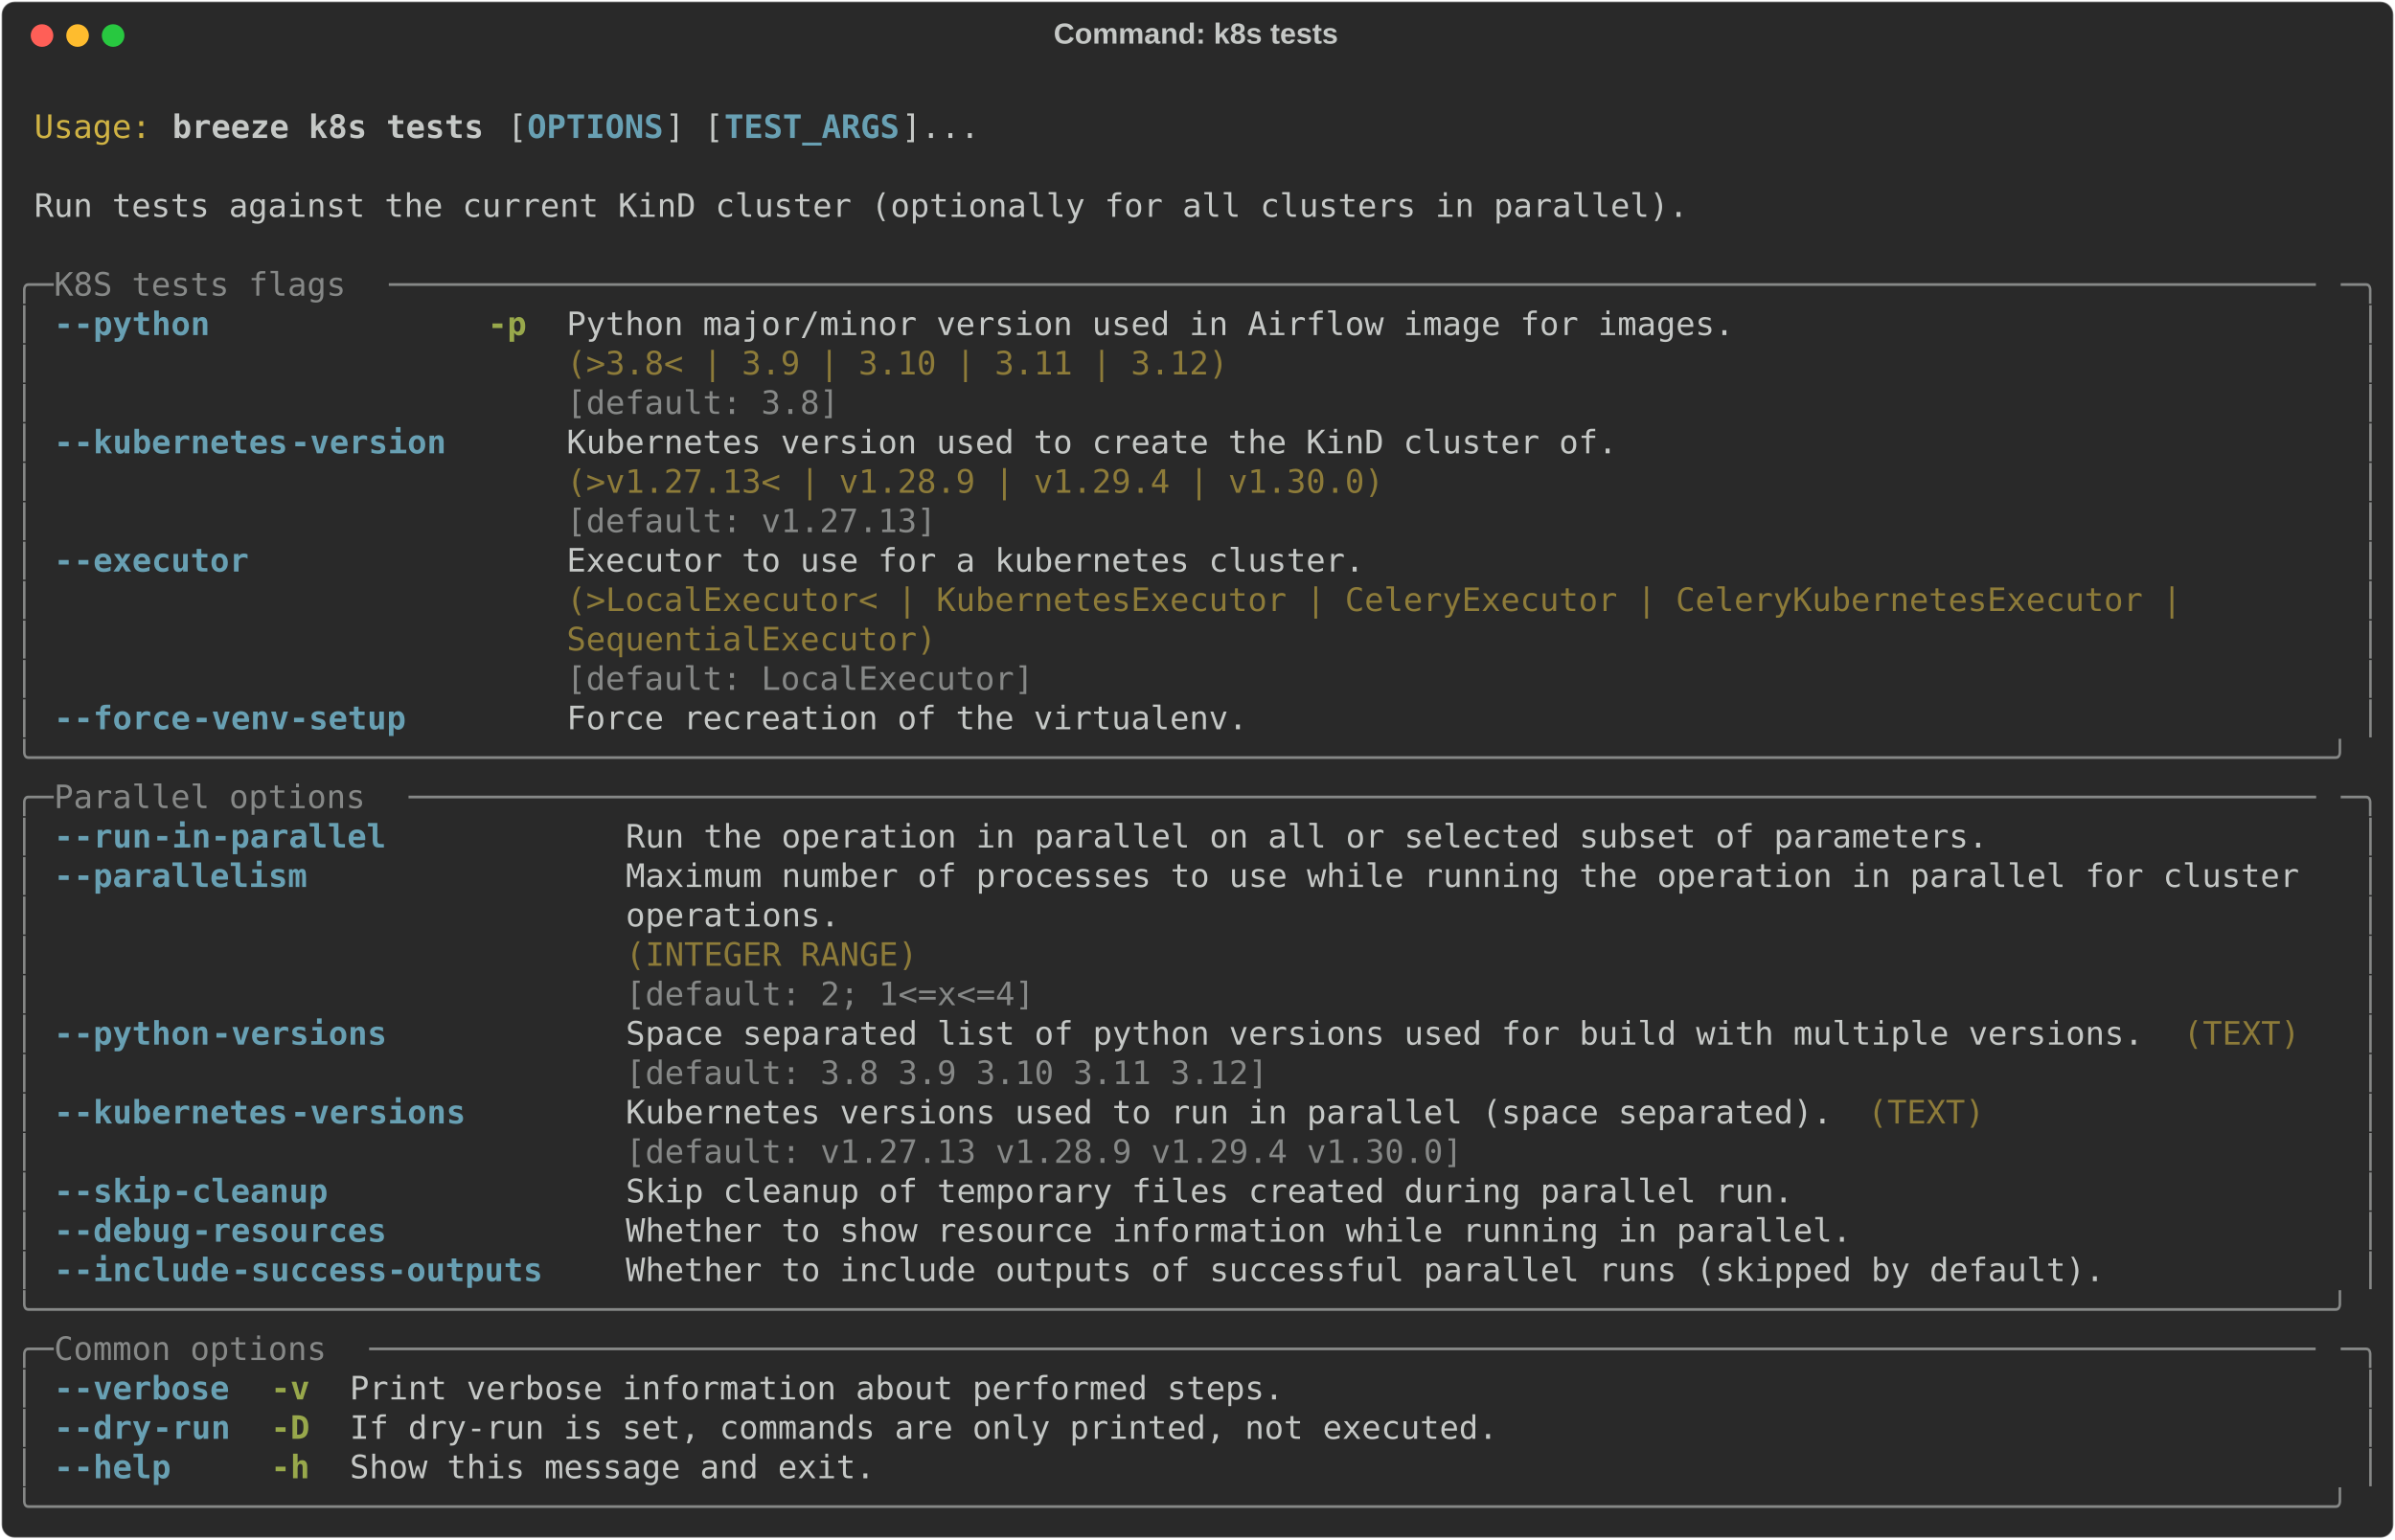
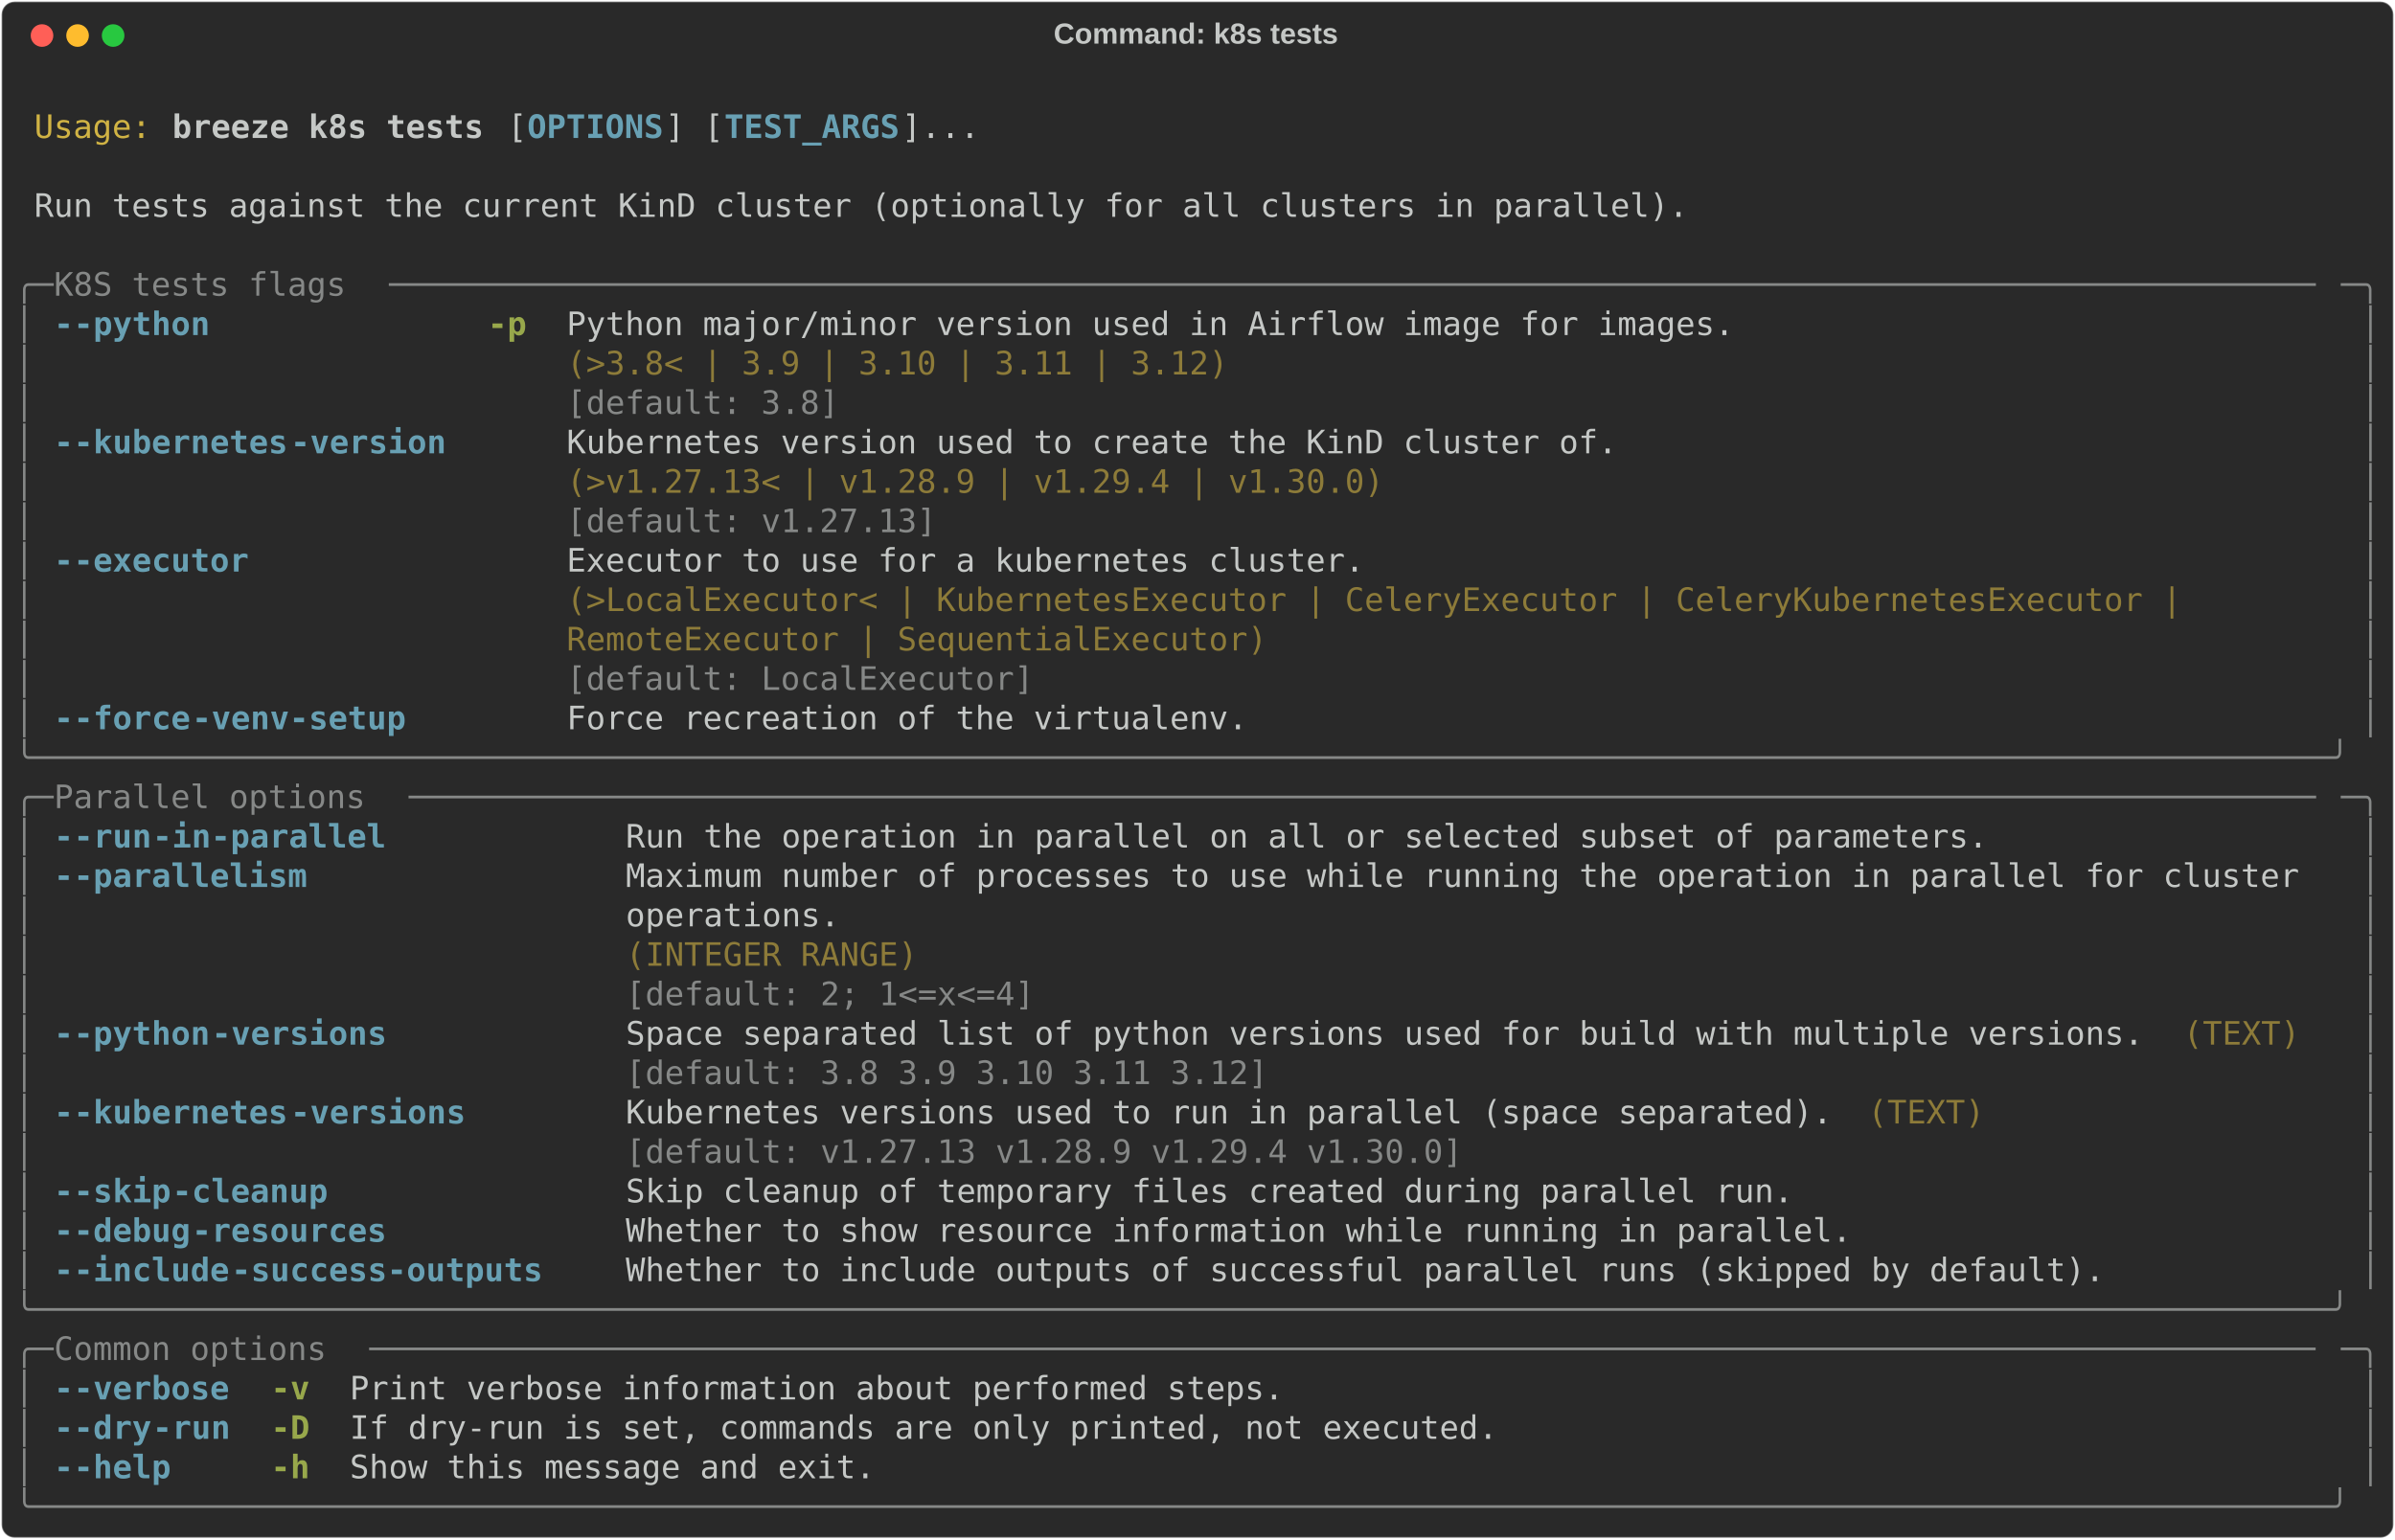
<svg xmlns="http://www.w3.org/2000/svg" class="rich-terminal" viewBox="0 0 1482 952.8">
  <style>

    @font-face {
        font-family: "Fira Code";
        src: local("FiraCode-Regular"),
                url("https://cdnjs.cloudflare.com/ajax/libs/firacode/6.2.0/woff2/FiraCode-Regular.woff2") format("woff2"),
                url("https://cdnjs.cloudflare.com/ajax/libs/firacode/6.2.0/woff/FiraCode-Regular.woff") format("woff");
        font-style: normal;
        font-weight: 400;
    }
    @font-face {
        font-family: "Fira Code";
        src: local("FiraCode-Bold"),
                url("https://cdnjs.cloudflare.com/ajax/libs/firacode/6.2.0/woff2/FiraCode-Bold.woff2") format("woff2"),
                url("https://cdnjs.cloudflare.com/ajax/libs/firacode/6.2.0/woff/FiraCode-Bold.woff") format("woff");
        font-style: bold;
        font-weight: 700;
    }

    .breeze-k8s-tests-matrix {
        font-family: Fira Code, monospace;
        font-size: 20px;
        line-height: 24.4px;
        font-variant-east-asian: full-width;
    }

    .breeze-k8s-tests-title {
        font-size: 18px;
        font-weight: bold;
        font-family: arial;
    }

    .breeze-k8s-tests-r1 { fill: #c5c8c6 }
.breeze-k8s-tests-r2 { fill: #d0b344 }
.breeze-k8s-tests-r3 { fill: #c5c8c6;font-weight: bold }
.breeze-k8s-tests-r4 { fill: #68a0b3;font-weight: bold }
.breeze-k8s-tests-r5 { fill: #868887 }
.breeze-k8s-tests-r6 { fill: #98a84b;font-weight: bold }
.breeze-k8s-tests-r7 { fill: #8d7b39 }
    </style>
  <defs>
    <clipPath id="breeze-k8s-tests-clip-terminal">
      <rect x="0" y="0" width="1463.0" height="901.8" />
    </clipPath>
    <clipPath id="breeze-k8s-tests-line-0">
      <rect x="0" y="1.5" width="1464" height="24.65" />
    </clipPath>
    <clipPath id="breeze-k8s-tests-line-1">
      <rect x="0" y="25.9" width="1464" height="24.65" />
    </clipPath>
    <clipPath id="breeze-k8s-tests-line-2">
      <rect x="0" y="50.3" width="1464" height="24.65" />
    </clipPath>
    <clipPath id="breeze-k8s-tests-line-3">
      <rect x="0" y="74.7" width="1464" height="24.65" />
    </clipPath>
    <clipPath id="breeze-k8s-tests-line-4">
      <rect x="0" y="99.1" width="1464" height="24.65" />
    </clipPath>
    <clipPath id="breeze-k8s-tests-line-5">
      <rect x="0" y="123.5" width="1464" height="24.65" />
    </clipPath>
    <clipPath id="breeze-k8s-tests-line-6">
      <rect x="0" y="147.9" width="1464" height="24.65" />
    </clipPath>
    <clipPath id="breeze-k8s-tests-line-7">
      <rect x="0" y="172.3" width="1464" height="24.65" />
    </clipPath>
    <clipPath id="breeze-k8s-tests-line-8">
      <rect x="0" y="196.7" width="1464" height="24.65" />
    </clipPath>
    <clipPath id="breeze-k8s-tests-line-9">
      <rect x="0" y="221.1" width="1464" height="24.65" />
    </clipPath>
    <clipPath id="breeze-k8s-tests-line-10">
      <rect x="0" y="245.5" width="1464" height="24.65" />
    </clipPath>
    <clipPath id="breeze-k8s-tests-line-11">
      <rect x="0" y="269.9" width="1464" height="24.65" />
    </clipPath>
    <clipPath id="breeze-k8s-tests-line-12">
      <rect x="0" y="294.3" width="1464" height="24.65" />
    </clipPath>
    <clipPath id="breeze-k8s-tests-line-13">
      <rect x="0" y="318.7" width="1464" height="24.65" />
    </clipPath>
    <clipPath id="breeze-k8s-tests-line-14">
      <rect x="0" y="343.1" width="1464" height="24.65" />
    </clipPath>
    <clipPath id="breeze-k8s-tests-line-15">
      <rect x="0" y="367.5" width="1464" height="24.65" />
    </clipPath>
    <clipPath id="breeze-k8s-tests-line-16">
      <rect x="0" y="391.9" width="1464" height="24.65" />
    </clipPath>
    <clipPath id="breeze-k8s-tests-line-17">
      <rect x="0" y="416.3" width="1464" height="24.65" />
    </clipPath>
    <clipPath id="breeze-k8s-tests-line-18">
      <rect x="0" y="440.7" width="1464" height="24.65" />
    </clipPath>
    <clipPath id="breeze-k8s-tests-line-19">
      <rect x="0" y="465.1" width="1464" height="24.65" />
    </clipPath>
    <clipPath id="breeze-k8s-tests-line-20">
      <rect x="0" y="489.5" width="1464" height="24.65" />
    </clipPath>
    <clipPath id="breeze-k8s-tests-line-21">
      <rect x="0" y="513.9" width="1464" height="24.65" />
    </clipPath>
    <clipPath id="breeze-k8s-tests-line-22">
      <rect x="0" y="538.3" width="1464" height="24.65" />
    </clipPath>
    <clipPath id="breeze-k8s-tests-line-23">
      <rect x="0" y="562.7" width="1464" height="24.65" />
    </clipPath>
    <clipPath id="breeze-k8s-tests-line-24">
      <rect x="0" y="587.1" width="1464" height="24.65" />
    </clipPath>
    <clipPath id="breeze-k8s-tests-line-25">
      <rect x="0" y="611.5" width="1464" height="24.65" />
    </clipPath>
    <clipPath id="breeze-k8s-tests-line-26">
      <rect x="0" y="635.9" width="1464" height="24.65" />
    </clipPath>
    <clipPath id="breeze-k8s-tests-line-27">
      <rect x="0" y="660.3" width="1464" height="24.65" />
    </clipPath>
    <clipPath id="breeze-k8s-tests-line-28">
      <rect x="0" y="684.7" width="1464" height="24.65" />
    </clipPath>
    <clipPath id="breeze-k8s-tests-line-29">
      <rect x="0" y="709.1" width="1464" height="24.65" />
    </clipPath>
    <clipPath id="breeze-k8s-tests-line-30">
      <rect x="0" y="733.5" width="1464" height="24.65" />
    </clipPath>
    <clipPath id="breeze-k8s-tests-line-31">
      <rect x="0" y="757.9" width="1464" height="24.65" />
    </clipPath>
    <clipPath id="breeze-k8s-tests-line-32">
      <rect x="0" y="782.3" width="1464" height="24.65" />
    </clipPath>
    <clipPath id="breeze-k8s-tests-line-33">
      <rect x="0" y="806.7" width="1464" height="24.65" />
    </clipPath>
    <clipPath id="breeze-k8s-tests-line-34">
      <rect x="0" y="831.1" width="1464" height="24.65" />
    </clipPath>
    <clipPath id="breeze-k8s-tests-line-35">
      <rect x="0" y="855.5" width="1464" height="24.65" />
    </clipPath>
  </defs>
  <rect fill="#292929" stroke="rgba(255,255,255,0.35)" stroke-width="1" x="1" y="1" width="1480" height="950.8" rx="8" />
  <text class="breeze-k8s-tests-title" fill="#c5c8c6" text-anchor="middle" x="740" y="27">Command: k8s tests</text>
  <g transform="translate(26,22)">
    <circle cx="0" cy="0" r="7" fill="#ff5f57" />
    <circle cx="22" cy="0" r="7" fill="#febc2e" />
    <circle cx="44" cy="0" r="7" fill="#28c840" />
  </g>
  <g transform="translate(9, 41)" clip-path="url(#breeze-k8s-tests-clip-terminal)">
    <g class="breeze-k8s-tests-matrix">
      <text class="breeze-k8s-tests-r1" x="1464" y="20" textLength="12.2" clip-path="url(#breeze-k8s-tests-line-0)">
</text>
      <text class="breeze-k8s-tests-r2" x="12.2" y="44.4" textLength="73.2" clip-path="url(#breeze-k8s-tests-line-1)">Usage:</text>
      <text class="breeze-k8s-tests-r3" x="97.6" y="44.4" textLength="195.2" clip-path="url(#breeze-k8s-tests-line-1)">breeze k8s tests</text>
      <text class="breeze-k8s-tests-r1" x="305" y="44.4" textLength="12.2" clip-path="url(#breeze-k8s-tests-line-1)">[</text>
      <text class="breeze-k8s-tests-r4" x="317.2" y="44.4" textLength="85.4" clip-path="url(#breeze-k8s-tests-line-1)">OPTIONS</text>
      <text class="breeze-k8s-tests-r1" x="402.6" y="44.4" textLength="36.6" clip-path="url(#breeze-k8s-tests-line-1)">] [</text>
      <text class="breeze-k8s-tests-r4" x="439.2" y="44.4" textLength="109.8" clip-path="url(#breeze-k8s-tests-line-1)">TEST_ARGS</text>
      <text class="breeze-k8s-tests-r1" x="549" y="44.4" textLength="48.8" clip-path="url(#breeze-k8s-tests-line-1)">]...</text>
      <text class="breeze-k8s-tests-r1" x="1464" y="44.4" textLength="12.2" clip-path="url(#breeze-k8s-tests-line-1)">
</text>
      <text class="breeze-k8s-tests-r1" x="1464" y="68.8" textLength="12.2" clip-path="url(#breeze-k8s-tests-line-2)">
</text>
      <text class="breeze-k8s-tests-r1" x="12.2" y="93.2" textLength="1037" clip-path="url(#breeze-k8s-tests-line-3)">Run tests against the current KinD cluster (optionally for all clusters in parallel).</text>
      <text class="breeze-k8s-tests-r1" x="1464" y="93.2" textLength="12.2" clip-path="url(#breeze-k8s-tests-line-3)">
</text>
      <text class="breeze-k8s-tests-r1" x="1464" y="117.6" textLength="12.2" clip-path="url(#breeze-k8s-tests-line-4)">
</text>
      <text class="breeze-k8s-tests-r5" x="0" y="142" textLength="24.4" clip-path="url(#breeze-k8s-tests-line-5)">╭─</text>
      <text class="breeze-k8s-tests-r5" x="24.4" y="142" textLength="207.4" clip-path="url(#breeze-k8s-tests-line-5)"> K8S tests flags </text>
      <text class="breeze-k8s-tests-r5" x="231.8" y="142" textLength="1207.8" clip-path="url(#breeze-k8s-tests-line-5)">───────────────────────────────────────────────────────────────────────────────────────────────────</text>
      <text class="breeze-k8s-tests-r5" x="1439.6" y="142" textLength="24.4" clip-path="url(#breeze-k8s-tests-line-5)">─╮</text>
      <text class="breeze-k8s-tests-r1" x="1464" y="142" textLength="12.2" clip-path="url(#breeze-k8s-tests-line-5)">
</text>
      <text class="breeze-k8s-tests-r5" x="0" y="166.4" textLength="12.2" clip-path="url(#breeze-k8s-tests-line-6)">│</text>
      <text class="breeze-k8s-tests-r4" x="24.4" y="166.4" textLength="12.2" clip-path="url(#breeze-k8s-tests-line-6)">-</text>
      <text class="breeze-k8s-tests-r4" x="36.6" y="166.4" textLength="85.4" clip-path="url(#breeze-k8s-tests-line-6)">-python</text>
      <text class="breeze-k8s-tests-r6" x="292.8" y="166.4" textLength="24.4" clip-path="url(#breeze-k8s-tests-line-6)">-p</text>
      <text class="breeze-k8s-tests-r1" x="341.6" y="166.4" textLength="732" clip-path="url(#breeze-k8s-tests-line-6)">Python major/minor version used in Airflow image for images.</text>
      <text class="breeze-k8s-tests-r5" x="1451.8" y="166.4" textLength="12.2" clip-path="url(#breeze-k8s-tests-line-6)">│</text>
      <text class="breeze-k8s-tests-r1" x="1464" y="166.4" textLength="12.2" clip-path="url(#breeze-k8s-tests-line-6)">
</text>
      <text class="breeze-k8s-tests-r5" x="0" y="190.8" textLength="12.2" clip-path="url(#breeze-k8s-tests-line-7)">│</text>
      <text class="breeze-k8s-tests-r7" x="341.6" y="190.8" textLength="732" clip-path="url(#breeze-k8s-tests-line-7)">(&gt;3.8&lt; | 3.9 | 3.10 | 3.11 | 3.12)                          </text>
      <text class="breeze-k8s-tests-r5" x="1451.8" y="190.8" textLength="12.2" clip-path="url(#breeze-k8s-tests-line-7)">│</text>
      <text class="breeze-k8s-tests-r1" x="1464" y="190.8" textLength="12.2" clip-path="url(#breeze-k8s-tests-line-7)">
</text>
      <text class="breeze-k8s-tests-r5" x="0" y="215.2" textLength="12.2" clip-path="url(#breeze-k8s-tests-line-8)">│</text>
      <text class="breeze-k8s-tests-r5" x="341.6" y="215.2" textLength="732" clip-path="url(#breeze-k8s-tests-line-8)">[default: 3.8]                                              </text>
      <text class="breeze-k8s-tests-r5" x="1451.8" y="215.2" textLength="12.2" clip-path="url(#breeze-k8s-tests-line-8)">│</text>
      <text class="breeze-k8s-tests-r1" x="1464" y="215.2" textLength="12.2" clip-path="url(#breeze-k8s-tests-line-8)">
</text>
      <text class="breeze-k8s-tests-r5" x="0" y="239.6" textLength="12.2" clip-path="url(#breeze-k8s-tests-line-9)">│</text>
      <text class="breeze-k8s-tests-r4" x="24.4" y="239.6" textLength="12.2" clip-path="url(#breeze-k8s-tests-line-9)">-</text>
      <text class="breeze-k8s-tests-r4" x="36.6" y="239.6" textLength="134.2" clip-path="url(#breeze-k8s-tests-line-9)">-kubernetes</text>
      <text class="breeze-k8s-tests-r4" x="170.8" y="239.6" textLength="97.6" clip-path="url(#breeze-k8s-tests-line-9)">-version</text>
      <text class="breeze-k8s-tests-r1" x="341.6" y="239.6" textLength="658.8" clip-path="url(#breeze-k8s-tests-line-9)">Kubernetes version used to create the KinD cluster of.</text>
      <text class="breeze-k8s-tests-r5" x="1451.8" y="239.6" textLength="12.2" clip-path="url(#breeze-k8s-tests-line-9)">│</text>
      <text class="breeze-k8s-tests-r1" x="1464" y="239.6" textLength="12.2" clip-path="url(#breeze-k8s-tests-line-9)">
</text>
      <text class="breeze-k8s-tests-r5" x="0" y="264" textLength="12.2" clip-path="url(#breeze-k8s-tests-line-10)">│</text>
      <text class="breeze-k8s-tests-r7" x="341.6" y="264" textLength="658.8" clip-path="url(#breeze-k8s-tests-line-10)">(&gt;v1.27.13&lt; | v1.28.9 | v1.29.4 | v1.30.0)            </text>
      <text class="breeze-k8s-tests-r5" x="1451.8" y="264" textLength="12.2" clip-path="url(#breeze-k8s-tests-line-10)">│</text>
      <text class="breeze-k8s-tests-r1" x="1464" y="264" textLength="12.2" clip-path="url(#breeze-k8s-tests-line-10)">
</text>
      <text class="breeze-k8s-tests-r5" x="0" y="288.4" textLength="12.2" clip-path="url(#breeze-k8s-tests-line-11)">│</text>
      <text class="breeze-k8s-tests-r5" x="341.6" y="288.4" textLength="658.8" clip-path="url(#breeze-k8s-tests-line-11)">[default: v1.27.13]                                   </text>
      <text class="breeze-k8s-tests-r5" x="1451.8" y="288.4" textLength="12.2" clip-path="url(#breeze-k8s-tests-line-11)">│</text>
      <text class="breeze-k8s-tests-r1" x="1464" y="288.4" textLength="12.2" clip-path="url(#breeze-k8s-tests-line-11)">
</text>
      <text class="breeze-k8s-tests-r5" x="0" y="312.8" textLength="12.2" clip-path="url(#breeze-k8s-tests-line-12)">│</text>
      <text class="breeze-k8s-tests-r4" x="24.4" y="312.8" textLength="12.2" clip-path="url(#breeze-k8s-tests-line-12)">-</text>
      <text class="breeze-k8s-tests-r4" x="36.6" y="312.8" textLength="109.8" clip-path="url(#breeze-k8s-tests-line-12)">-executor</text>
      <text class="breeze-k8s-tests-r1" x="341.6" y="312.8" textLength="1098" clip-path="url(#breeze-k8s-tests-line-12)">Executor to use for a kubernetes cluster.                                                 </text>
      <text class="breeze-k8s-tests-r5" x="1451.8" y="312.8" textLength="12.2" clip-path="url(#breeze-k8s-tests-line-12)">│</text>
      <text class="breeze-k8s-tests-r1" x="1464" y="312.8" textLength="12.2" clip-path="url(#breeze-k8s-tests-line-12)">
</text>
      <text class="breeze-k8s-tests-r5" x="0" y="337.2" textLength="12.2" clip-path="url(#breeze-k8s-tests-line-13)">│</text>
      <text class="breeze-k8s-tests-r7" x="341.6" y="337.2" textLength="1098" clip-path="url(#breeze-k8s-tests-line-13)">(&gt;LocalExecutor&lt; | KubernetesExecutor | CeleryExecutor | CeleryKubernetesExecutor |       </text>
      <text class="breeze-k8s-tests-r5" x="1451.8" y="337.2" textLength="12.2" clip-path="url(#breeze-k8s-tests-line-13)">│</text>
      <text class="breeze-k8s-tests-r1" x="1464" y="337.2" textLength="12.2" clip-path="url(#breeze-k8s-tests-line-13)">
</text>
      <text class="breeze-k8s-tests-r5" x="0" y="361.6" textLength="12.2" clip-path="url(#breeze-k8s-tests-line-14)">│</text>
-       <text class="breeze-k8s-tests-r7" x="341.6" y="361.6" textLength="1098" clip-path="url(#breeze-k8s-tests-line-14)">SequentialExecutor)                                                                       </text>
+       <text class="breeze-k8s-tests-r7" x="341.6" y="361.6" textLength="1098" clip-path="url(#breeze-k8s-tests-line-14)">RemoteExecutor | SequentialExecutor)                                                      </text>
      <text class="breeze-k8s-tests-r5" x="1451.8" y="361.6" textLength="12.2" clip-path="url(#breeze-k8s-tests-line-14)">│</text>
      <text class="breeze-k8s-tests-r1" x="1464" y="361.6" textLength="12.2" clip-path="url(#breeze-k8s-tests-line-14)">
</text>
      <text class="breeze-k8s-tests-r5" x="0" y="386" textLength="12.2" clip-path="url(#breeze-k8s-tests-line-15)">│</text>
      <text class="breeze-k8s-tests-r5" x="341.6" y="386" textLength="1098" clip-path="url(#breeze-k8s-tests-line-15)">[default: LocalExecutor]                                                                  </text>
      <text class="breeze-k8s-tests-r5" x="1451.8" y="386" textLength="12.2" clip-path="url(#breeze-k8s-tests-line-15)">│</text>
      <text class="breeze-k8s-tests-r1" x="1464" y="386" textLength="12.2" clip-path="url(#breeze-k8s-tests-line-15)">
</text>
      <text class="breeze-k8s-tests-r5" x="0" y="410.4" textLength="12.2" clip-path="url(#breeze-k8s-tests-line-16)">│</text>
      <text class="breeze-k8s-tests-r4" x="24.4" y="410.4" textLength="12.2" clip-path="url(#breeze-k8s-tests-line-16)">-</text>
      <text class="breeze-k8s-tests-r4" x="36.6" y="410.4" textLength="73.2" clip-path="url(#breeze-k8s-tests-line-16)">-force</text>
      <text class="breeze-k8s-tests-r4" x="109.8" y="410.4" textLength="134.2" clip-path="url(#breeze-k8s-tests-line-16)">-venv-setup</text>
      <text class="breeze-k8s-tests-r1" x="341.6" y="410.4" textLength="427" clip-path="url(#breeze-k8s-tests-line-16)">Force recreation of the virtualenv.</text>
      <text class="breeze-k8s-tests-r5" x="1451.8" y="410.4" textLength="12.2" clip-path="url(#breeze-k8s-tests-line-16)">│</text>
      <text class="breeze-k8s-tests-r1" x="1464" y="410.4" textLength="12.2" clip-path="url(#breeze-k8s-tests-line-16)">
</text>
      <text class="breeze-k8s-tests-r5" x="0" y="434.8" textLength="1464" clip-path="url(#breeze-k8s-tests-line-17)">╰──────────────────────────────────────────────────────────────────────────────────────────────────────────────────────╯</text>
      <text class="breeze-k8s-tests-r1" x="1464" y="434.8" textLength="12.2" clip-path="url(#breeze-k8s-tests-line-17)">
</text>
      <text class="breeze-k8s-tests-r5" x="0" y="459.2" textLength="24.4" clip-path="url(#breeze-k8s-tests-line-18)">╭─</text>
      <text class="breeze-k8s-tests-r5" x="24.4" y="459.2" textLength="219.6" clip-path="url(#breeze-k8s-tests-line-18)"> Parallel options </text>
      <text class="breeze-k8s-tests-r5" x="244" y="459.2" textLength="1195.6" clip-path="url(#breeze-k8s-tests-line-18)">──────────────────────────────────────────────────────────────────────────────────────────────────</text>
      <text class="breeze-k8s-tests-r5" x="1439.6" y="459.2" textLength="24.4" clip-path="url(#breeze-k8s-tests-line-18)">─╮</text>
      <text class="breeze-k8s-tests-r1" x="1464" y="459.2" textLength="12.2" clip-path="url(#breeze-k8s-tests-line-18)">
</text>
      <text class="breeze-k8s-tests-r5" x="0" y="483.6" textLength="12.2" clip-path="url(#breeze-k8s-tests-line-19)">│</text>
      <text class="breeze-k8s-tests-r4" x="24.4" y="483.6" textLength="12.2" clip-path="url(#breeze-k8s-tests-line-19)">-</text>
      <text class="breeze-k8s-tests-r4" x="36.6" y="483.6" textLength="48.8" clip-path="url(#breeze-k8s-tests-line-19)">-run</text>
      <text class="breeze-k8s-tests-r4" x="85.4" y="483.6" textLength="146.4" clip-path="url(#breeze-k8s-tests-line-19)">-in-parallel</text>
      <text class="breeze-k8s-tests-r1" x="378.2" y="483.6" textLength="854" clip-path="url(#breeze-k8s-tests-line-19)">Run the operation in parallel on all or selected subset of parameters.</text>
      <text class="breeze-k8s-tests-r5" x="1451.8" y="483.6" textLength="12.2" clip-path="url(#breeze-k8s-tests-line-19)">│</text>
      <text class="breeze-k8s-tests-r1" x="1464" y="483.6" textLength="12.2" clip-path="url(#breeze-k8s-tests-line-19)">
</text>
      <text class="breeze-k8s-tests-r5" x="0" y="508" textLength="12.2" clip-path="url(#breeze-k8s-tests-line-20)">│</text>
      <text class="breeze-k8s-tests-r4" x="24.4" y="508" textLength="12.2" clip-path="url(#breeze-k8s-tests-line-20)">-</text>
      <text class="breeze-k8s-tests-r4" x="36.6" y="508" textLength="146.4" clip-path="url(#breeze-k8s-tests-line-20)">-parallelism</text>
      <text class="breeze-k8s-tests-r1" x="378.2" y="508" textLength="1061.4" clip-path="url(#breeze-k8s-tests-line-20)">Maximum number of processes to use while running the operation in parallel for cluster </text>
      <text class="breeze-k8s-tests-r5" x="1451.8" y="508" textLength="12.2" clip-path="url(#breeze-k8s-tests-line-20)">│</text>
      <text class="breeze-k8s-tests-r1" x="1464" y="508" textLength="12.2" clip-path="url(#breeze-k8s-tests-line-20)">
</text>
      <text class="breeze-k8s-tests-r5" x="0" y="532.4" textLength="12.2" clip-path="url(#breeze-k8s-tests-line-21)">│</text>
      <text class="breeze-k8s-tests-r1" x="378.2" y="532.4" textLength="1061.4" clip-path="url(#breeze-k8s-tests-line-21)">operations.                                                                            </text>
      <text class="breeze-k8s-tests-r5" x="1451.8" y="532.4" textLength="12.2" clip-path="url(#breeze-k8s-tests-line-21)">│</text>
      <text class="breeze-k8s-tests-r1" x="1464" y="532.4" textLength="12.2" clip-path="url(#breeze-k8s-tests-line-21)">
</text>
      <text class="breeze-k8s-tests-r5" x="0" y="556.8" textLength="12.2" clip-path="url(#breeze-k8s-tests-line-22)">│</text>
      <text class="breeze-k8s-tests-r7" x="378.2" y="556.8" textLength="1061.4" clip-path="url(#breeze-k8s-tests-line-22)">(INTEGER RANGE)                                                                        </text>
      <text class="breeze-k8s-tests-r5" x="1451.8" y="556.8" textLength="12.2" clip-path="url(#breeze-k8s-tests-line-22)">│</text>
      <text class="breeze-k8s-tests-r1" x="1464" y="556.8" textLength="12.2" clip-path="url(#breeze-k8s-tests-line-22)">
</text>
      <text class="breeze-k8s-tests-r5" x="0" y="581.2" textLength="12.2" clip-path="url(#breeze-k8s-tests-line-23)">│</text>
      <text class="breeze-k8s-tests-r5" x="378.2" y="581.2" textLength="1061.4" clip-path="url(#breeze-k8s-tests-line-23)">[default: 2; 1&lt;=x&lt;=4]                                                                  </text>
      <text class="breeze-k8s-tests-r5" x="1451.8" y="581.2" textLength="12.2" clip-path="url(#breeze-k8s-tests-line-23)">│</text>
      <text class="breeze-k8s-tests-r1" x="1464" y="581.2" textLength="12.2" clip-path="url(#breeze-k8s-tests-line-23)">
</text>
      <text class="breeze-k8s-tests-r5" x="0" y="605.6" textLength="12.2" clip-path="url(#breeze-k8s-tests-line-24)">│</text>
      <text class="breeze-k8s-tests-r4" x="24.4" y="605.6" textLength="12.2" clip-path="url(#breeze-k8s-tests-line-24)">-</text>
      <text class="breeze-k8s-tests-r4" x="36.6" y="605.6" textLength="85.4" clip-path="url(#breeze-k8s-tests-line-24)">-python</text>
      <text class="breeze-k8s-tests-r4" x="122" y="605.6" textLength="109.8" clip-path="url(#breeze-k8s-tests-line-24)">-versions</text>
      <text class="breeze-k8s-tests-r1" x="378.2" y="605.6" textLength="951.6" clip-path="url(#breeze-k8s-tests-line-24)">Space separated list of python versions used for build with multiple versions.</text>
      <text class="breeze-k8s-tests-r7" x="1342" y="605.6" textLength="73.2" clip-path="url(#breeze-k8s-tests-line-24)">(TEXT)</text>
      <text class="breeze-k8s-tests-r5" x="1451.8" y="605.6" textLength="12.2" clip-path="url(#breeze-k8s-tests-line-24)">│</text>
      <text class="breeze-k8s-tests-r1" x="1464" y="605.6" textLength="12.2" clip-path="url(#breeze-k8s-tests-line-24)">
</text>
      <text class="breeze-k8s-tests-r5" x="0" y="630" textLength="12.2" clip-path="url(#breeze-k8s-tests-line-25)">│</text>
      <text class="breeze-k8s-tests-r5" x="378.2" y="630" textLength="951.6" clip-path="url(#breeze-k8s-tests-line-25)">[default: 3.8 3.9 3.10 3.11 3.12]                                             </text>
      <text class="breeze-k8s-tests-r5" x="1451.8" y="630" textLength="12.2" clip-path="url(#breeze-k8s-tests-line-25)">│</text>
      <text class="breeze-k8s-tests-r1" x="1464" y="630" textLength="12.2" clip-path="url(#breeze-k8s-tests-line-25)">
</text>
      <text class="breeze-k8s-tests-r5" x="0" y="654.4" textLength="12.2" clip-path="url(#breeze-k8s-tests-line-26)">│</text>
      <text class="breeze-k8s-tests-r4" x="24.4" y="654.4" textLength="12.2" clip-path="url(#breeze-k8s-tests-line-26)">-</text>
      <text class="breeze-k8s-tests-r4" x="36.6" y="654.4" textLength="134.2" clip-path="url(#breeze-k8s-tests-line-26)">-kubernetes</text>
      <text class="breeze-k8s-tests-r4" x="170.8" y="654.4" textLength="109.8" clip-path="url(#breeze-k8s-tests-line-26)">-versions</text>
      <text class="breeze-k8s-tests-r1" x="378.2" y="654.4" textLength="756.4" clip-path="url(#breeze-k8s-tests-line-26)">Kubernetes versions used to run in parallel (space separated).</text>
      <text class="breeze-k8s-tests-r7" x="1146.8" y="654.4" textLength="73.2" clip-path="url(#breeze-k8s-tests-line-26)">(TEXT)</text>
      <text class="breeze-k8s-tests-r5" x="1451.8" y="654.4" textLength="12.2" clip-path="url(#breeze-k8s-tests-line-26)">│</text>
      <text class="breeze-k8s-tests-r1" x="1464" y="654.4" textLength="12.2" clip-path="url(#breeze-k8s-tests-line-26)">
</text>
      <text class="breeze-k8s-tests-r5" x="0" y="678.8" textLength="12.2" clip-path="url(#breeze-k8s-tests-line-27)">│</text>
      <text class="breeze-k8s-tests-r5" x="378.2" y="678.8" textLength="756.4" clip-path="url(#breeze-k8s-tests-line-27)">[default: v1.27.13 v1.28.9 v1.29.4 v1.30.0]                   </text>
      <text class="breeze-k8s-tests-r5" x="1451.8" y="678.8" textLength="12.2" clip-path="url(#breeze-k8s-tests-line-27)">│</text>
      <text class="breeze-k8s-tests-r1" x="1464" y="678.8" textLength="12.2" clip-path="url(#breeze-k8s-tests-line-27)">
</text>
      <text class="breeze-k8s-tests-r5" x="0" y="703.2" textLength="12.2" clip-path="url(#breeze-k8s-tests-line-28)">│</text>
      <text class="breeze-k8s-tests-r4" x="24.4" y="703.2" textLength="12.2" clip-path="url(#breeze-k8s-tests-line-28)">-</text>
      <text class="breeze-k8s-tests-r4" x="36.6" y="703.2" textLength="61" clip-path="url(#breeze-k8s-tests-line-28)">-skip</text>
      <text class="breeze-k8s-tests-r4" x="97.6" y="703.2" textLength="97.6" clip-path="url(#breeze-k8s-tests-line-28)">-cleanup</text>
      <text class="breeze-k8s-tests-r1" x="378.2" y="703.2" textLength="732" clip-path="url(#breeze-k8s-tests-line-28)">Skip cleanup of temporary files created during parallel run.</text>
      <text class="breeze-k8s-tests-r5" x="1451.8" y="703.2" textLength="12.2" clip-path="url(#breeze-k8s-tests-line-28)">│</text>
      <text class="breeze-k8s-tests-r1" x="1464" y="703.2" textLength="12.2" clip-path="url(#breeze-k8s-tests-line-28)">
</text>
      <text class="breeze-k8s-tests-r5" x="0" y="727.6" textLength="12.2" clip-path="url(#breeze-k8s-tests-line-29)">│</text>
      <text class="breeze-k8s-tests-r4" x="24.4" y="727.6" textLength="12.2" clip-path="url(#breeze-k8s-tests-line-29)">-</text>
      <text class="breeze-k8s-tests-r4" x="36.6" y="727.6" textLength="73.2" clip-path="url(#breeze-k8s-tests-line-29)">-debug</text>
      <text class="breeze-k8s-tests-r4" x="109.8" y="727.6" textLength="122" clip-path="url(#breeze-k8s-tests-line-29)">-resources</text>
      <text class="breeze-k8s-tests-r1" x="378.2" y="727.6" textLength="768.6" clip-path="url(#breeze-k8s-tests-line-29)">Whether to show resource information while running in parallel.</text>
      <text class="breeze-k8s-tests-r5" x="1451.8" y="727.6" textLength="12.2" clip-path="url(#breeze-k8s-tests-line-29)">│</text>
      <text class="breeze-k8s-tests-r1" x="1464" y="727.6" textLength="12.2" clip-path="url(#breeze-k8s-tests-line-29)">
</text>
      <text class="breeze-k8s-tests-r5" x="0" y="752" textLength="12.2" clip-path="url(#breeze-k8s-tests-line-30)">│</text>
      <text class="breeze-k8s-tests-r4" x="24.4" y="752" textLength="12.2" clip-path="url(#breeze-k8s-tests-line-30)">-</text>
      <text class="breeze-k8s-tests-r4" x="36.6" y="752" textLength="97.6" clip-path="url(#breeze-k8s-tests-line-30)">-include</text>
      <text class="breeze-k8s-tests-r4" x="134.2" y="752" textLength="195.2" clip-path="url(#breeze-k8s-tests-line-30)">-success-outputs</text>
      <text class="breeze-k8s-tests-r1" x="378.2" y="752" textLength="927.2" clip-path="url(#breeze-k8s-tests-line-30)">Whether to include outputs of successful parallel runs (skipped by default).</text>
      <text class="breeze-k8s-tests-r5" x="1451.8" y="752" textLength="12.2" clip-path="url(#breeze-k8s-tests-line-30)">│</text>
      <text class="breeze-k8s-tests-r1" x="1464" y="752" textLength="12.2" clip-path="url(#breeze-k8s-tests-line-30)">
</text>
      <text class="breeze-k8s-tests-r5" x="0" y="776.4" textLength="1464" clip-path="url(#breeze-k8s-tests-line-31)">╰──────────────────────────────────────────────────────────────────────────────────────────────────────────────────────╯</text>
      <text class="breeze-k8s-tests-r1" x="1464" y="776.4" textLength="12.2" clip-path="url(#breeze-k8s-tests-line-31)">
</text>
      <text class="breeze-k8s-tests-r5" x="0" y="800.8" textLength="24.4" clip-path="url(#breeze-k8s-tests-line-32)">╭─</text>
      <text class="breeze-k8s-tests-r5" x="24.4" y="800.8" textLength="195.2" clip-path="url(#breeze-k8s-tests-line-32)"> Common options </text>
      <text class="breeze-k8s-tests-r5" x="219.6" y="800.8" textLength="1220" clip-path="url(#breeze-k8s-tests-line-32)">────────────────────────────────────────────────────────────────────────────────────────────────────</text>
      <text class="breeze-k8s-tests-r5" x="1439.6" y="800.8" textLength="24.4" clip-path="url(#breeze-k8s-tests-line-32)">─╮</text>
      <text class="breeze-k8s-tests-r1" x="1464" y="800.8" textLength="12.2" clip-path="url(#breeze-k8s-tests-line-32)">
</text>
      <text class="breeze-k8s-tests-r5" x="0" y="825.2" textLength="12.2" clip-path="url(#breeze-k8s-tests-line-33)">│</text>
      <text class="breeze-k8s-tests-r4" x="24.4" y="825.2" textLength="12.2" clip-path="url(#breeze-k8s-tests-line-33)">-</text>
      <text class="breeze-k8s-tests-r4" x="36.6" y="825.2" textLength="97.6" clip-path="url(#breeze-k8s-tests-line-33)">-verbose</text>
      <text class="breeze-k8s-tests-r6" x="158.6" y="825.2" textLength="24.4" clip-path="url(#breeze-k8s-tests-line-33)">-v</text>
      <text class="breeze-k8s-tests-r1" x="207.4" y="825.2" textLength="585.6" clip-path="url(#breeze-k8s-tests-line-33)">Print verbose information about performed steps.</text>
      <text class="breeze-k8s-tests-r5" x="1451.8" y="825.2" textLength="12.2" clip-path="url(#breeze-k8s-tests-line-33)">│</text>
      <text class="breeze-k8s-tests-r1" x="1464" y="825.2" textLength="12.2" clip-path="url(#breeze-k8s-tests-line-33)">
</text>
      <text class="breeze-k8s-tests-r5" x="0" y="849.6" textLength="12.2" clip-path="url(#breeze-k8s-tests-line-34)">│</text>
      <text class="breeze-k8s-tests-r4" x="24.4" y="849.6" textLength="12.2" clip-path="url(#breeze-k8s-tests-line-34)">-</text>
      <text class="breeze-k8s-tests-r4" x="36.6" y="849.6" textLength="48.8" clip-path="url(#breeze-k8s-tests-line-34)">-dry</text>
      <text class="breeze-k8s-tests-r4" x="85.4" y="849.6" textLength="48.8" clip-path="url(#breeze-k8s-tests-line-34)">-run</text>
      <text class="breeze-k8s-tests-r6" x="158.6" y="849.6" textLength="24.4" clip-path="url(#breeze-k8s-tests-line-34)">-D</text>
      <text class="breeze-k8s-tests-r1" x="207.4" y="849.6" textLength="719.8" clip-path="url(#breeze-k8s-tests-line-34)">If dry-run is set, commands are only printed, not executed.</text>
      <text class="breeze-k8s-tests-r5" x="1451.8" y="849.6" textLength="12.2" clip-path="url(#breeze-k8s-tests-line-34)">│</text>
      <text class="breeze-k8s-tests-r1" x="1464" y="849.6" textLength="12.2" clip-path="url(#breeze-k8s-tests-line-34)">
</text>
      <text class="breeze-k8s-tests-r5" x="0" y="874" textLength="12.2" clip-path="url(#breeze-k8s-tests-line-35)">│</text>
      <text class="breeze-k8s-tests-r4" x="24.4" y="874" textLength="12.2" clip-path="url(#breeze-k8s-tests-line-35)">-</text>
      <text class="breeze-k8s-tests-r4" x="36.6" y="874" textLength="61" clip-path="url(#breeze-k8s-tests-line-35)">-help</text>
      <text class="breeze-k8s-tests-r6" x="158.6" y="874" textLength="24.4" clip-path="url(#breeze-k8s-tests-line-35)">-h</text>
      <text class="breeze-k8s-tests-r1" x="207.4" y="874" textLength="329.4" clip-path="url(#breeze-k8s-tests-line-35)">Show this message and exit.</text>
      <text class="breeze-k8s-tests-r5" x="1451.8" y="874" textLength="12.2" clip-path="url(#breeze-k8s-tests-line-35)">│</text>
      <text class="breeze-k8s-tests-r1" x="1464" y="874" textLength="12.2" clip-path="url(#breeze-k8s-tests-line-35)">
</text>
      <text class="breeze-k8s-tests-r5" x="0" y="898.4" textLength="1464" clip-path="url(#breeze-k8s-tests-line-36)">╰──────────────────────────────────────────────────────────────────────────────────────────────────────────────────────╯</text>
      <text class="breeze-k8s-tests-r1" x="1464" y="898.4" textLength="12.2" clip-path="url(#breeze-k8s-tests-line-36)">
</text>
    </g>
  </g>
</svg>
